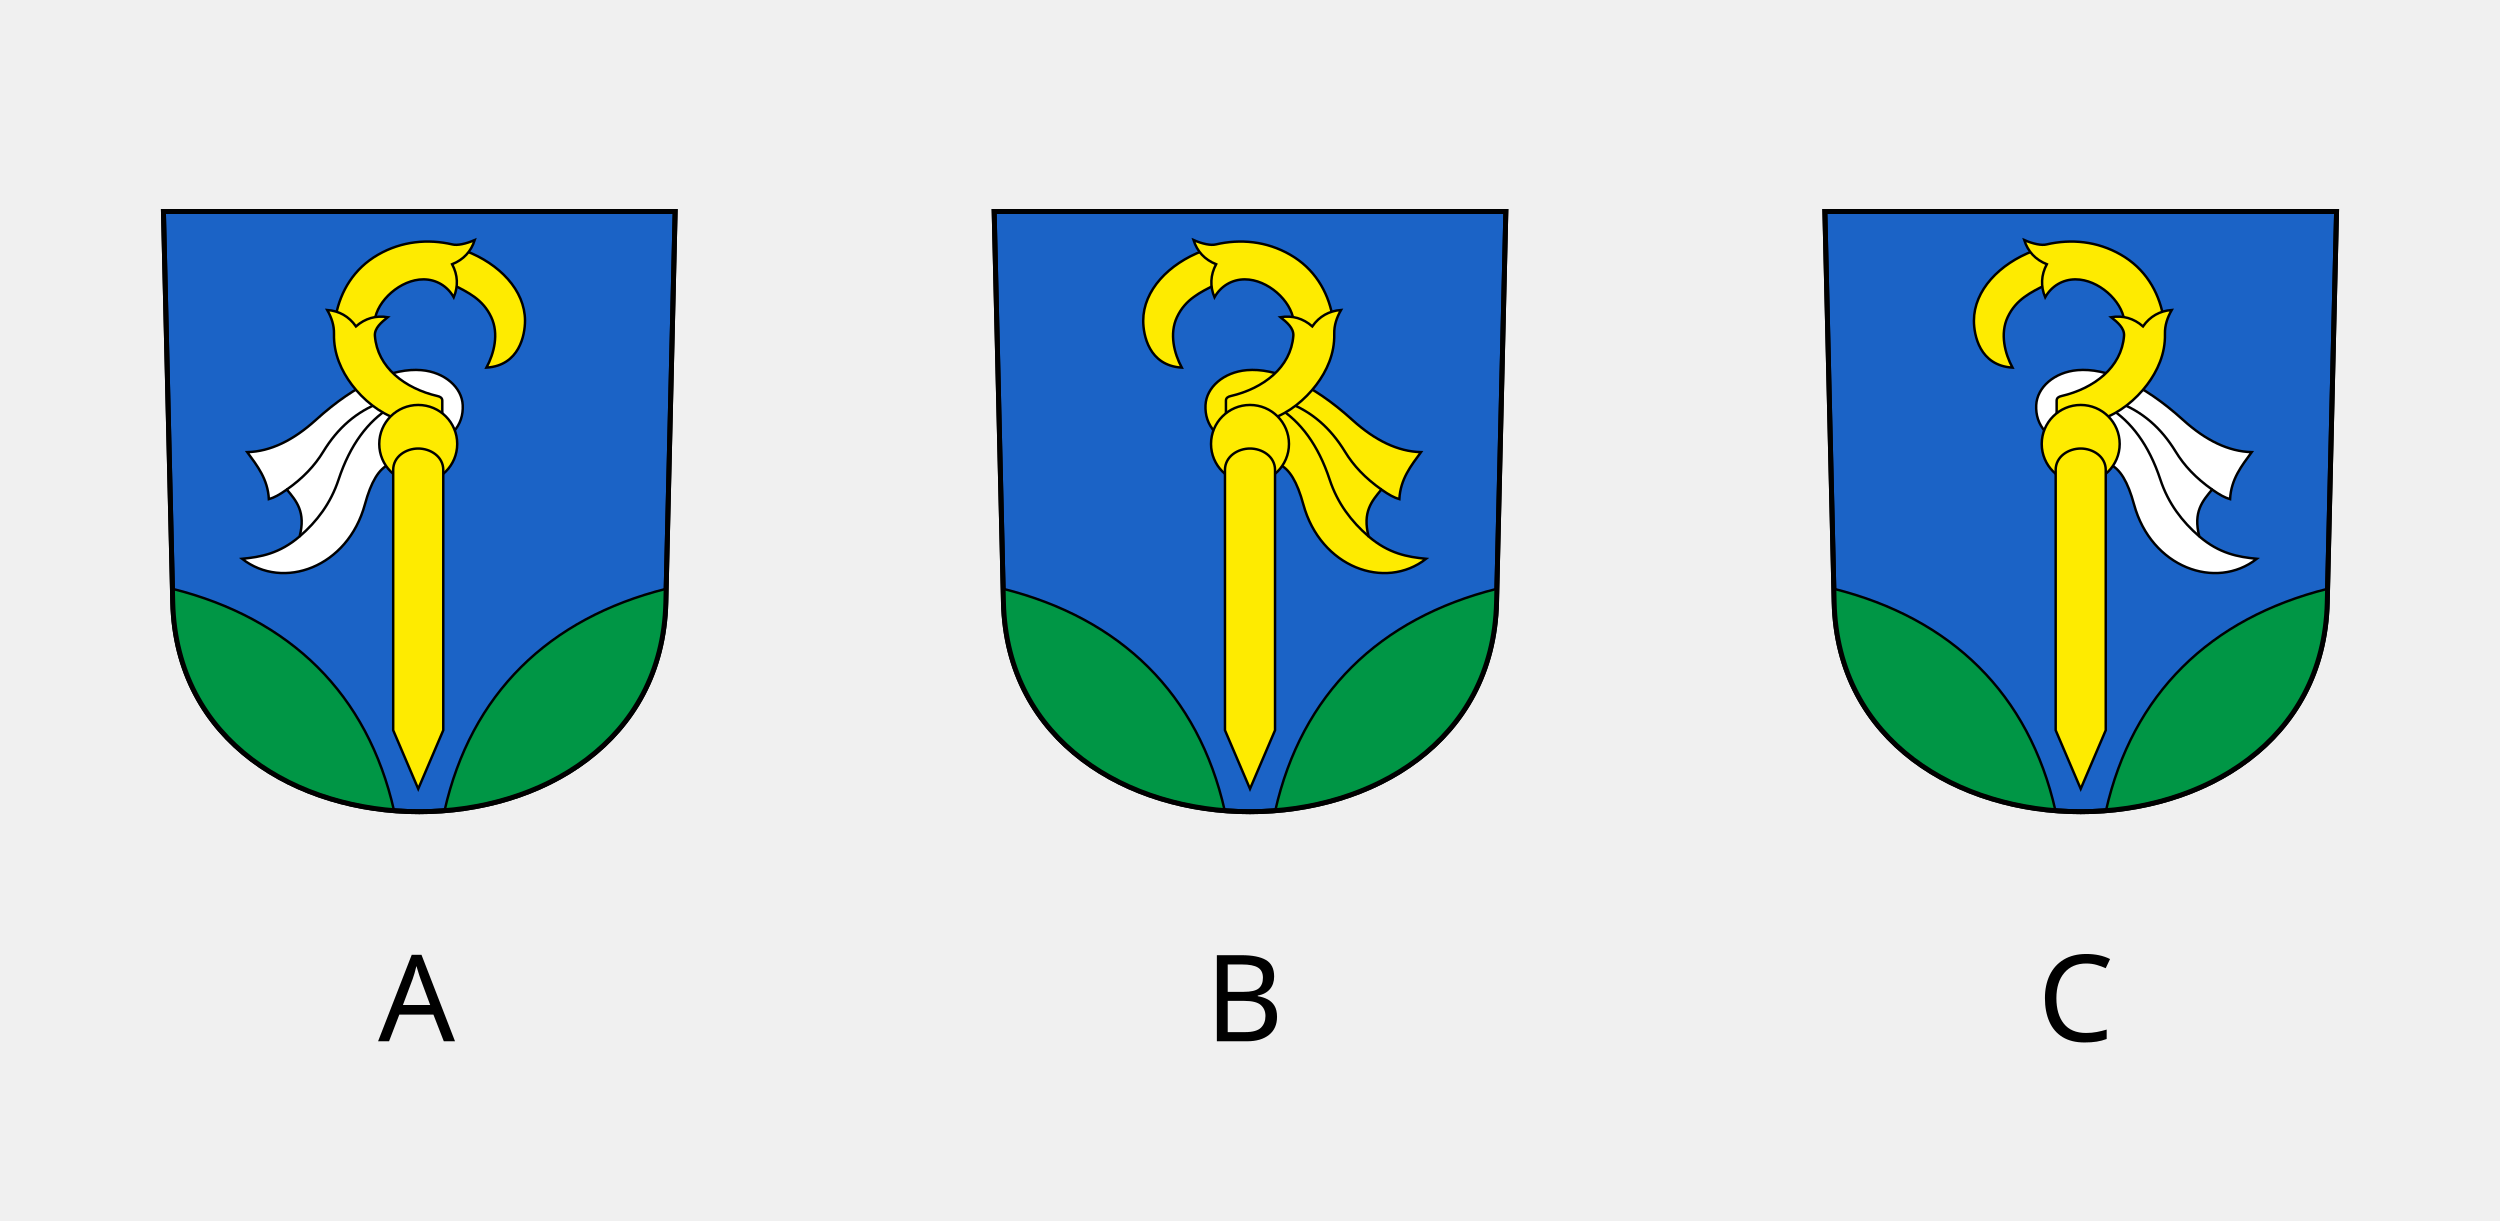
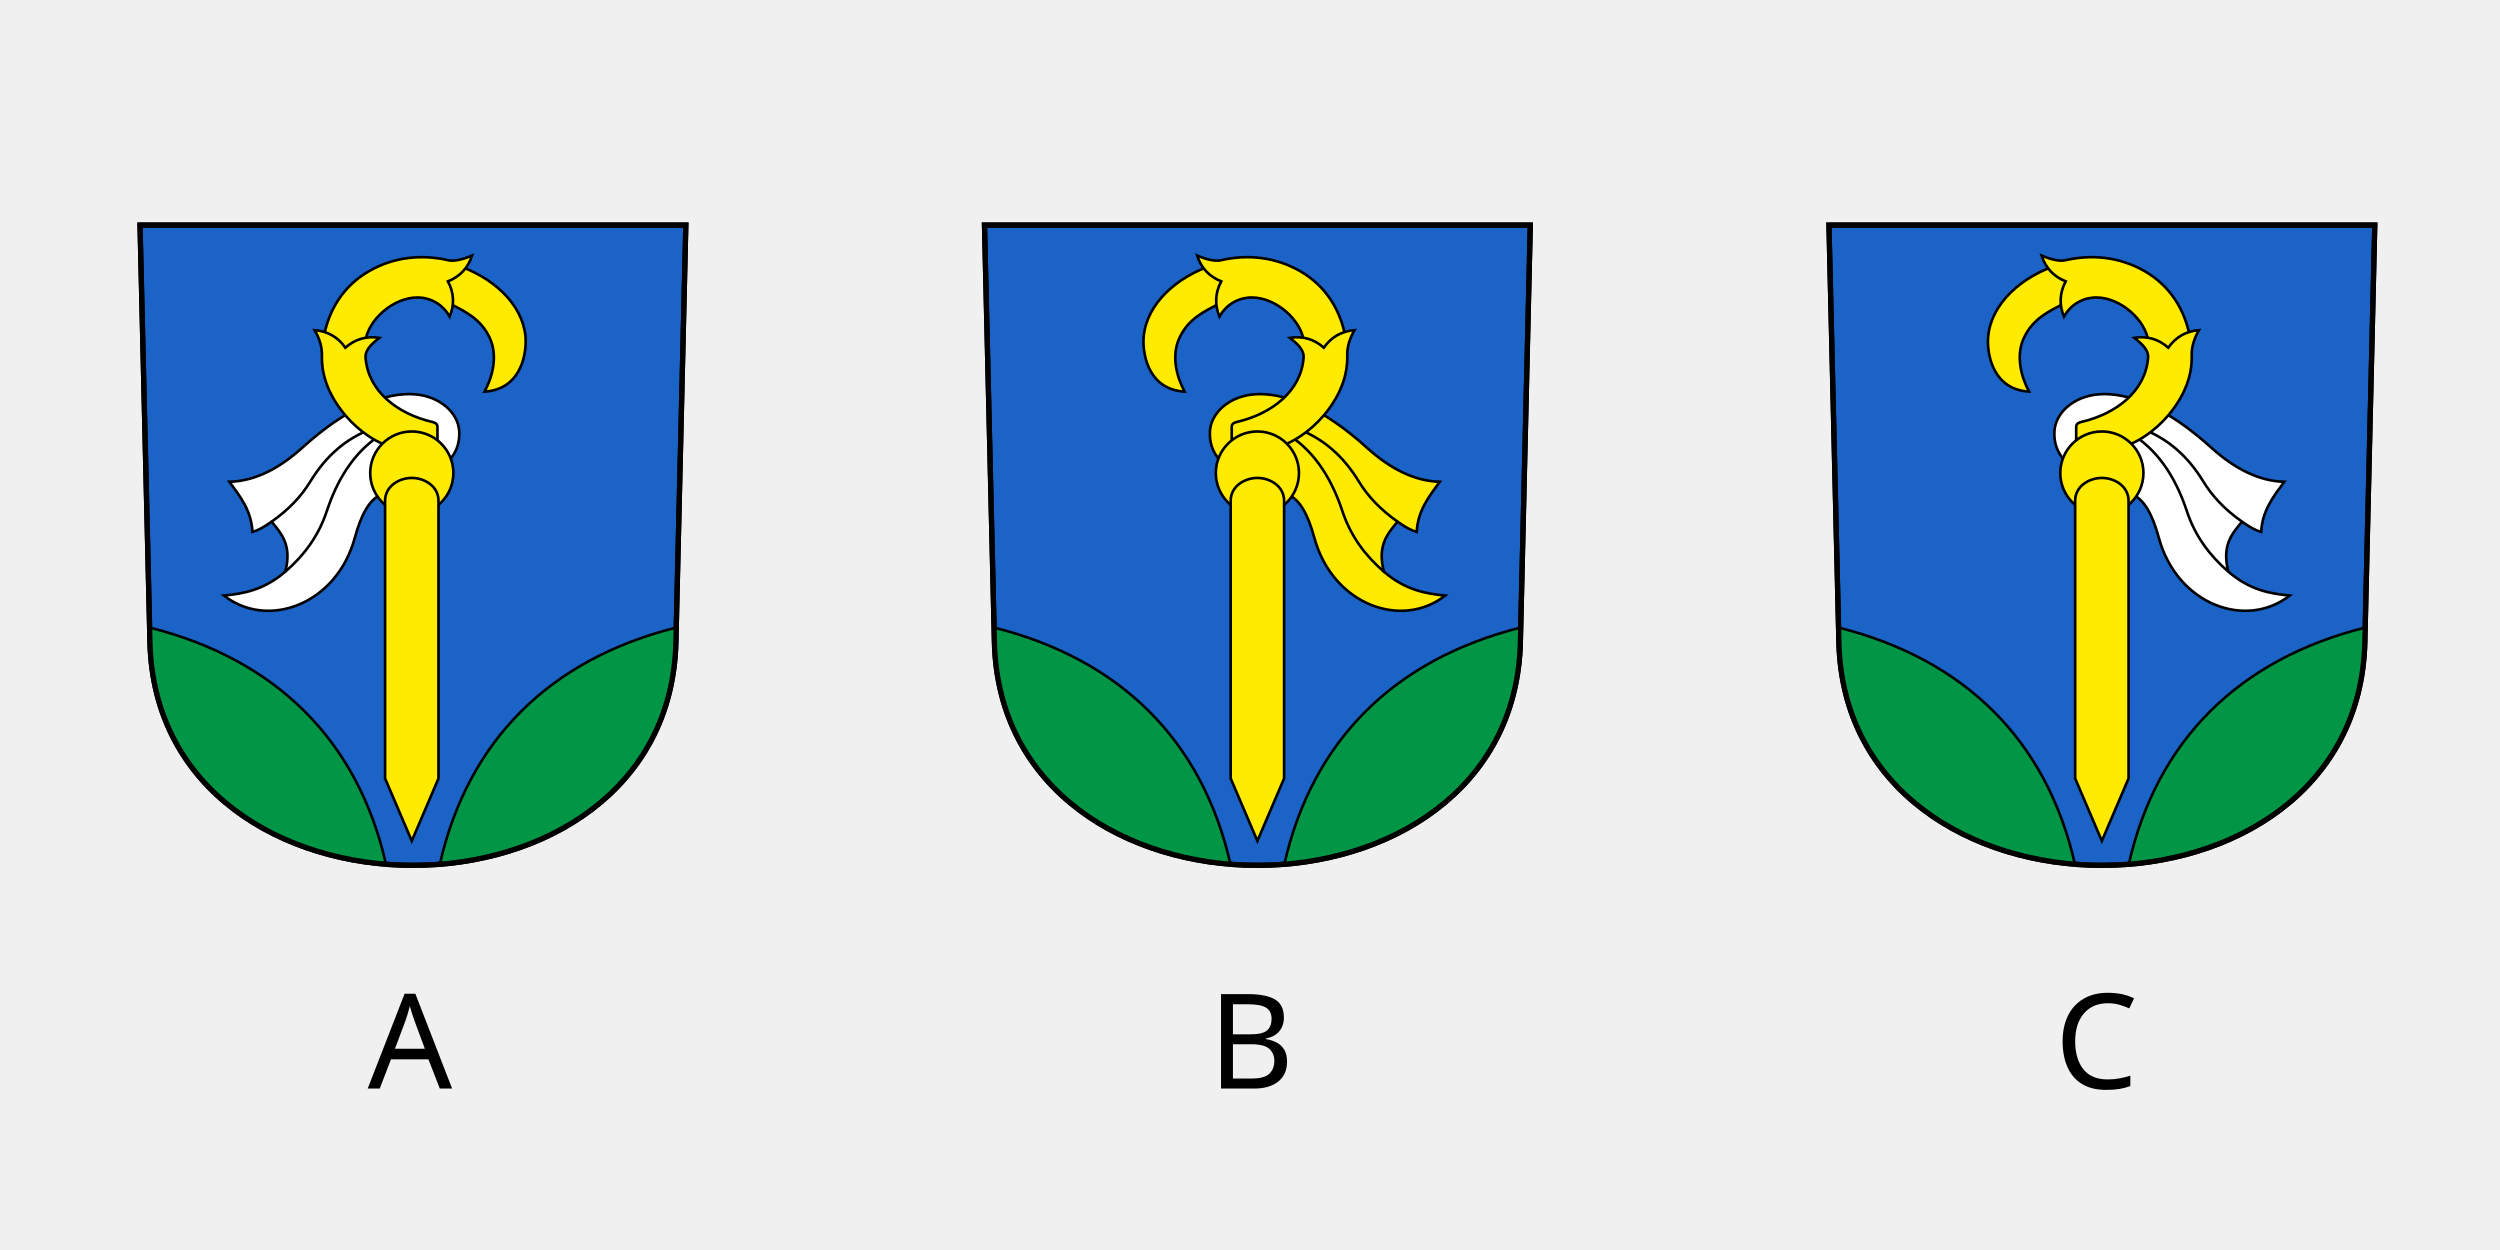
- <svg xmlns="http://www.w3.org/2000/svg" version="1.0" width="1024mm" height="500mm" id="svg2780">
+ <svg xmlns="http://www.w3.org/2000/svg" version="1.0" width="1200mm" height="600mm" id="svg2780">
  <defs id="defs2782">
    <rect x="3592" y="2272" width="3900" height="944" id="rect27902" />
    <rect x="292" y="1448" width="924" height="284" id="rect8060" />
  </defs>
-   <g id="g6826" transform="translate(33.13012,-20.4295)">
+   <g id="g6826" transform="matrix(1.25,0,0,1.25,-20.86385,-26.42948)">
    <path style="fill:#1b63c6;fill-opacity:1;fill-rule:evenodd;stroke:#000000;stroke-width:7.659;stroke-linecap:butt;stroke-miterlimit:4;stroke-dashoffset:0;stroke-opacity:1" id="path4212" d="m 219.898,347.829 14.403,605.061 c 10.288,432.186 753.063,432.186 763.351,0 l 14.403,-605.061 z" />
    <path style="opacity:1;fill:#009645;fill-opacity:1;stroke:#000000;stroke-width:3.829;stroke-miterlimit:8;stroke-dasharray:none;stroke-dashoffset:4.58;stroke-opacity:1" d="M 655.041,1275.474 C 695.878,1094.772 815.934,977.654 998.15,931.949 997.81,1158.378 840.182,1254.278 655.041,1275.474 Z" id="path7675" />
    <path style="opacity:1;fill:#ffffff;fill-opacity:1;stroke:#000000;stroke-width:3.829;stroke-miterlimit:8;stroke-dasharray:none;stroke-dashoffset:4.58;stroke-opacity:1" d="m 668.317,689.589 c 11.602,-12.593 15.576,-26.837 14.893,-41.971 -1.235,-27.383 -27.915,-51.131 -63.972,-54.156 -43.167,-3.622 -99.75,19.416 -163.484,77.173 -34.917,31.642 -70.281,48.813 -106.112,49.756 15.675,21.386 31.834,41.732 33.467,72.772 8.24,-2.398 15.935,-6.55 27.797,-14.893 14.662,17.579 29.763,34.797 19.801,72.603 -31.171,26.704 -60.203,31.814 -89.009,34.646 63.442,49.602 163.536,13.267 190.061,-84.192 9.478,-34.825 21.603,-55.426 38.062,-62.321 z" id="path7681" />
    <path style="opacity:1;fill:none;fill-opacity:1;stroke:#000000;stroke-width:3.829;stroke-miterlimit:8;stroke-dasharray:none;stroke-dashoffset:4.58;stroke-opacity:1" d="m 570.159,651.679 c -33.684,21.282 -61.228,56.947 -79.204,111.359 -12.095,36.612 -33.6,64.841 -60.249,87.835" id="path7683" />
    <path style="opacity:1;fill:none;fill-opacity:1;stroke:#000000;stroke-width:3.829;stroke-miterlimit:8;stroke-dasharray:none;stroke-dashoffset:4.58;stroke-opacity:1" d="m 556.619,643.217 c -37.948,14.374 -66.837,39.644 -89.358,76.496 -13.201,21.602 -30.949,40.589 -56.356,58.556" id="path7685" />
    <path style="opacity:1;fill:#feeb00;fill-opacity:1;stroke:#000000;stroke-width:3.829;stroke-miterlimit:8;stroke-dasharray:none;stroke-dashoffset:4.58;stroke-opacity:1" d="m 719.983,589.535 c 51.132,-3.09 59.661,-50.892 59.661,-72.55 0,-47.165 -39.71,-88.319 -92.167,-108.201 -26.073,9.325 -41.712,19.116 -18.603,52.585 22.058,11.664 45.328,21.821 58.558,50.128 12.024,25.727 4.357,55.939 -7.449,78.038 z" id="path7758" />
    <path id="path7702-7-2" style="opacity:1;fill:#feeb00;fill-opacity:1;stroke:#000000;stroke-width:3.829;stroke-miterlimit:8;stroke-dasharray:none;stroke-dashoffset:4.58;stroke-opacity:1" d="m 669.344,480.7 c 7.098,-17.262 6.387,-34.334 -2.518,-51.207 17.694,-7.134 29.261,-19.711 34.987,-37.475 -13.875,6.07 -27.067,8.742 -34.642,6.816 -37.752,-8.775 -78.339,-5.162 -114.969,15.877 -37.727,21.669 -57.969,56.674 -65.291,93.642 18.258,25.564 37.068,33.853 60.05,8.35 3.554,-30.548 39.899,-63.8 75.443,-63.8 19.683,0 37.174,10.332 46.939,27.797 z" />
    <path id="path7702-7-0" style="opacity:1;fill:#feeb00;fill-opacity:1;stroke:#000000;stroke-width:3.829;stroke-miterlimit:8;stroke-dasharray:none;stroke-dashoffset:4.58;stroke-opacity:1" d="m 567.168,511.441 c -18.433,-2.928 -34.882,1.698 -49.248,14.252 -11.02,-15.574 -25.924,-23.93 -44.53,-25.409 6.662,11.55 10.86,23.649 10.526,37.118 -0.76,30.711 11.638,57.444 27.781,78.806 17.308,22.905 42.303,43.641 71.112,53.361 l 68.772,-3.763 v -25.131 c 0,-4.278 -3.292,-6.157 -7.252,-7.077 -50.641,-11.758 -93.254,-44.264 -97.076,-93.218 -0.945,-12.099 10.412,-21.26 19.916,-28.94 z" />
    <circle style="opacity:1;fill:#feeb00;fill-opacity:1;stroke:#000000;stroke-width:3.829;stroke-miterlimit:8;stroke-dasharray:none;stroke-dashoffset:4.58;stroke-opacity:1" id="path7679" cx="-614.332" cy="707.69" r="60.341" transform="scale(-1,1)" />
    <path id="path7677-4" style="opacity:1;fill:#feeb00;fill-opacity:1;stroke:#000000;stroke-width:3.829;stroke-miterlimit:8;stroke-dasharray:none;stroke-dashoffset:4.58;stroke-opacity:1" d="M 653.09,1150.932 V 747.976 c 0,-20.869 -19.843,-33.171 -38.758,-33.171 -18.915,0 -38.758,12.302 -38.758,33.171 v 402.957 l 38.758,90.712 z" />
    <path style="opacity:1;fill:#009645;fill-opacity:1;stroke:#000000;stroke-width:3.829;stroke-miterlimit:8;stroke-dasharray:none;stroke-dashoffset:4.58;stroke-opacity:1" d="M 576.911,1275.474 C 536.074,1094.772 416.018,977.654 233.802,931.949 c 0.34,226.429 157.968,322.329 343.109,343.525 z" id="path7675-4" />
    <path style="fill:none;fill-opacity:1;fill-rule:evenodd;stroke:#000000;stroke-width:7.659;stroke-linecap:butt;stroke-miterlimit:4;stroke-dashoffset:0;stroke-opacity:1" id="path4212-9" d="m 219.898,347.829 14.403,605.061 c 10.288,432.186 753.063,432.186 763.351,0 l 14.403,-605.061 z" />
  </g>
-   <g id="g6840" transform="translate(31.11803,-16)">
+   <g id="g6840" transform="matrix(1.25,0,0,1.25,-98.88177,-20.89257)">
    <path style="fill:#1b63c6;fill-opacity:1;fill-rule:evenodd;stroke:#000000;stroke-width:7.659;stroke-linecap:butt;stroke-miterlimit:4;stroke-dashoffset:0;stroke-opacity:1" id="path4212-8" d="m 1507.922,343.4 14.403,605.061 c 10.288,432.186 753.063,432.186 763.351,0 l 14.403,-605.061 z" />
    <path style="fill:#009645;fill-opacity:1;stroke:#000000;stroke-width:3.829;stroke-miterlimit:8;stroke-dasharray:none;stroke-dashoffset:4.58;stroke-opacity:1" d="m 1943.065,1271.044 c 40.837,-180.702 160.893,-297.82 343.109,-343.525 -0.34,226.429 -157.968,322.329 -343.109,343.525 z" id="path7675-2" />
    <path style="fill:#feeb00;fill-opacity:1;stroke:#000000;stroke-width:3.829;stroke-miterlimit:8;stroke-dasharray:none;stroke-dashoffset:4.58;stroke-opacity:1" d="m 1850.015,685.159 c -11.602,-12.593 -15.576,-26.837 -14.893,-41.971 1.235,-27.383 27.915,-51.131 63.972,-54.156 43.167,-3.622 99.75,19.416 163.484,77.173 34.917,31.642 70.281,48.813 106.112,49.756 -15.675,21.386 -31.834,41.732 -33.467,72.772 -8.24,-2.398 -15.935,-6.55 -27.797,-14.893 -14.662,17.579 -29.763,34.797 -19.801,72.603 31.171,26.704 60.203,31.814 89.009,34.646 -63.442,49.602 -163.536,13.267 -190.061,-84.192 -9.478,-34.825 -21.603,-55.426 -38.062,-62.321 z" id="path7681-4" />
    <path style="fill:none;fill-opacity:1;stroke:#000000;stroke-width:3.829;stroke-miterlimit:8;stroke-dasharray:none;stroke-dashoffset:4.58;stroke-opacity:1" d="m 1948.174,647.25 c 33.684,21.282 61.228,56.947 79.204,111.359 12.095,36.612 33.6,64.841 60.249,87.835" id="path7683-2" />
    <path style="fill:none;fill-opacity:1;stroke:#000000;stroke-width:3.829;stroke-miterlimit:8;stroke-dasharray:none;stroke-dashoffset:4.58;stroke-opacity:1" d="m 1961.713,638.788 c 37.948,14.374 66.837,39.644 89.358,76.496 13.201,21.602 30.949,40.589 56.356,58.556" id="path7685-6" />
    <path style="fill:#feeb00;fill-opacity:1;stroke:#000000;stroke-width:3.829;stroke-miterlimit:8;stroke-dasharray:none;stroke-dashoffset:4.58;stroke-opacity:1" d="m 1798.349,585.106 c -51.132,-3.09 -59.66,-50.892 -59.66,-72.55 0,-47.165 39.71,-88.319 92.167,-108.201 26.073,9.325 41.712,19.116 18.603,52.585 -22.058,11.664 -45.328,21.821 -58.558,50.128 -12.024,25.727 -4.357,55.939 7.449,78.038 z" id="path7758-2" />
    <path id="path7702-7-2-7" style="fill:#feeb00;fill-opacity:1;stroke:#000000;stroke-width:3.829;stroke-miterlimit:8;stroke-dasharray:none;stroke-dashoffset:4.58;stroke-opacity:1" d="m 1848.988,476.27 c -7.098,-17.262 -6.387,-34.334 2.518,-51.207 -17.694,-7.134 -29.261,-19.711 -34.987,-37.475 13.875,6.07 27.067,8.742 34.642,6.816 37.752,-8.775 78.339,-5.162 114.969,15.877 37.727,21.669 57.969,56.674 65.291,93.642 -18.258,25.564 -37.068,33.853 -60.05,8.35 -3.554,-30.548 -39.899,-63.8 -75.443,-63.8 -19.683,0 -37.174,10.332 -46.939,27.797 z" />
    <path id="path7702-7-0-5" style="fill:#feeb00;fill-opacity:1;stroke:#000000;stroke-width:3.829;stroke-miterlimit:8;stroke-dasharray:none;stroke-dashoffset:4.58;stroke-opacity:1" d="m 1951.164,507.011 c 18.433,-2.928 34.882,1.698 49.248,14.252 11.02,-15.574 25.924,-23.93 44.53,-25.409 -6.662,11.55 -10.86,23.649 -10.526,37.118 0.76,30.711 -11.638,57.444 -27.781,78.806 -17.308,22.905 -42.303,43.641 -71.112,53.361 l -68.772,-3.763 v -25.131 c 0,-4.278 3.292,-6.157 7.252,-7.077 50.641,-11.758 93.254,-44.264 97.076,-93.218 0.945,-12.099 -10.412,-21.26 -19.916,-28.94 z" />
    <circle style="fill:#feeb00;fill-opacity:1;stroke:#000000;stroke-width:3.829;stroke-miterlimit:8;stroke-dasharray:none;stroke-dashoffset:4.58;stroke-opacity:1" id="path7679-6" cx="1904" cy="703.26" r="60.341" />
    <path id="path7677-4-8" style="fill:#feeb00;fill-opacity:1;stroke:#000000;stroke-width:3.829;stroke-miterlimit:8;stroke-dasharray:none;stroke-dashoffset:4.58;stroke-opacity:1" d="M 1865.242,1146.503 V 743.546 c 0,-20.869 19.843,-33.171 38.758,-33.171 18.915,0 38.758,12.302 38.758,33.171 v 402.957 L 1904,1237.214 Z" />
    <path style="fill:#009645;fill-opacity:1;stroke:#000000;stroke-width:3.829;stroke-miterlimit:8;stroke-dasharray:none;stroke-dashoffset:4.58;stroke-opacity:1" d="m 1864.935,1271.044 c -40.837,-180.702 -160.893,-297.82 -343.109,-343.525 0.34,226.429 157.968,322.329 343.109,343.525 z" id="path7675-4-0" />
    <path style="fill:none;fill-opacity:1;fill-rule:evenodd;stroke:#000000;stroke-width:7.659;stroke-linecap:butt;stroke-miterlimit:4;stroke-dashoffset:0;stroke-opacity:1" id="path4212-9-8" d="m 1507.922,343.4 14.403,605.061 c 10.288,432.186 753.063,432.186 763.351,0 l 14.403,-605.061 z" />
  </g>
-   <g id="g6854" transform="translate(33.13012)">
+   <g id="g6854" transform="matrix(1.25,0,0,1.25,-171.8696,-0.892575)">
    <path style="fill:#1b63c6;fill-opacity:1;fill-rule:evenodd;stroke:#000000;stroke-width:7.659;stroke-linecap:butt;stroke-miterlimit:4;stroke-dashoffset:0;stroke-opacity:1" id="path4212-8-3" d="m 2791.922,327.4 14.403,605.061 c 10.288,432.186 753.063,432.186 763.351,0 l 14.403,-605.061 z" />
    <path style="fill:#009645;fill-opacity:1;stroke:#000000;stroke-width:3.829;stroke-miterlimit:8;stroke-dasharray:none;stroke-dashoffset:4.58;stroke-opacity:1" d="m 3227.065,1255.044 c 40.837,-180.702 160.893,-297.82 343.109,-343.525 -0.34,226.429 -157.968,322.329 -343.109,343.525 z" id="path7675-2-8" />
    <path style="fill:#ffffff;fill-opacity:1;stroke:#000000;stroke-width:3.829;stroke-miterlimit:8;stroke-dasharray:none;stroke-dashoffset:4.58;stroke-opacity:1" d="m 3134.015,669.159 c -11.602,-12.593 -15.576,-26.837 -14.893,-41.971 1.235,-27.383 27.915,-51.131 63.972,-54.156 43.167,-3.622 99.75,19.416 163.484,77.173 34.917,31.642 70.281,48.813 106.112,49.756 -15.675,21.386 -31.834,41.732 -33.467,72.772 -8.24,-2.398 -15.935,-6.55 -27.797,-14.893 -14.662,17.579 -29.763,34.797 -19.801,72.603 31.171,26.704 60.203,31.814 89.009,34.646 -63.442,49.602 -163.536,13.267 -190.061,-84.192 -9.478,-34.825 -21.603,-55.426 -38.062,-62.321 z" id="path7681-4-8" />
    <path style="fill:none;fill-opacity:1;stroke:#000000;stroke-width:3.829;stroke-miterlimit:8;stroke-dasharray:none;stroke-dashoffset:4.58;stroke-opacity:1" d="m 3232.173,631.25 c 33.684,21.282 61.228,56.947 79.204,111.359 12.095,36.612 33.6,64.841 60.249,87.835" id="path7683-2-0" />
    <path style="fill:none;fill-opacity:1;stroke:#000000;stroke-width:3.829;stroke-miterlimit:8;stroke-dasharray:none;stroke-dashoffset:4.58;stroke-opacity:1" d="m 3245.713,622.788 c 37.948,14.374 66.837,39.644 89.358,76.496 13.201,21.602 30.949,40.589 56.356,58.556" id="path7685-6-5" />
    <path style="fill:#feeb00;fill-opacity:1;stroke:#000000;stroke-width:3.829;stroke-miterlimit:8;stroke-dasharray:none;stroke-dashoffset:4.58;stroke-opacity:1" d="m 3082.349,569.106 c -51.132,-3.09 -59.66,-50.892 -59.66,-72.55 0,-47.165 39.71,-88.319 92.167,-108.201 26.073,9.325 41.712,19.116 18.603,52.585 -22.058,11.664 -45.328,21.821 -58.558,50.128 -12.024,25.727 -4.357,55.939 7.449,78.038 z" id="path7758-2-3" />
    <path id="path7702-7-2-7-0" style="fill:#feeb00;fill-opacity:1;stroke:#000000;stroke-width:3.829;stroke-miterlimit:8;stroke-dasharray:none;stroke-dashoffset:4.58;stroke-opacity:1" d="m 3132.988,460.27 c -7.098,-17.262 -6.387,-34.334 2.518,-51.207 -17.694,-7.134 -29.261,-19.711 -34.987,-37.475 13.875,6.07 27.067,8.742 34.642,6.816 37.752,-8.775 78.339,-5.162 114.969,15.877 37.727,21.669 57.969,56.674 65.291,93.642 -18.258,25.564 -37.068,33.853 -60.05,8.35 -3.554,-30.548 -39.899,-63.8 -75.443,-63.8 -19.683,0 -37.174,10.332 -46.939,27.797 z" />
    <path id="path7702-7-0-5-8" style="fill:#feeb00;fill-opacity:1;stroke:#000000;stroke-width:3.829;stroke-miterlimit:8;stroke-dasharray:none;stroke-dashoffset:4.58;stroke-opacity:1" d="m 3235.164,491.011 c 18.433,-2.928 34.882,1.698 49.248,14.252 11.02,-15.574 25.924,-23.93 44.53,-25.409 -6.662,11.55 -10.86,23.649 -10.526,37.118 0.76,30.711 -11.638,57.444 -27.781,78.806 -17.308,22.905 -42.303,43.641 -71.112,53.361 l -68.772,-3.763 v -25.131 c 0,-4.278 3.292,-6.157 7.252,-7.077 50.641,-11.758 93.254,-44.264 97.076,-93.218 0.945,-12.099 -10.412,-21.26 -19.916,-28.94 z" />
    <circle style="fill:#feeb00;fill-opacity:1;stroke:#000000;stroke-width:3.829;stroke-miterlimit:8;stroke-dasharray:none;stroke-dashoffset:4.58;stroke-opacity:1" id="path7679-6-0" cx="3188" cy="687.26" r="60.341" />
    <path id="path7677-4-8-1" style="fill:#feeb00;fill-opacity:1;stroke:#000000;stroke-width:3.829;stroke-miterlimit:8;stroke-dasharray:none;stroke-dashoffset:4.58;stroke-opacity:1" d="M 3149.242,1130.503 V 727.546 c 0,-20.869 19.843,-33.171 38.758,-33.171 18.915,0 38.758,12.302 38.758,33.171 v 402.957 L 3188,1221.214 Z" />
    <path style="fill:#009645;fill-opacity:1;stroke:#000000;stroke-width:3.829;stroke-miterlimit:8;stroke-dasharray:none;stroke-dashoffset:4.58;stroke-opacity:1" d="m 3148.935,1255.044 c -40.837,-180.702 -160.893,-297.82 -343.109,-343.525 0.34,226.429 157.968,322.329 343.109,343.525 z" id="path7675-4-0-1" />
    <path style="fill:none;fill-opacity:1;fill-rule:evenodd;stroke:#000000;stroke-width:7.659;stroke-linecap:butt;stroke-miterlimit:4;stroke-dashoffset:0;stroke-opacity:1" id="path4212-9-8-2" d="m 2791.922,327.4 14.403,605.061 c 10.288,432.186 753.063,432.186 763.351,0 l 14.403,-605.061 z" />
  </g>
-   <text xml:space="preserve" style="font-style:normal;font-weight:normal;font-size:186.667px;line-height:1.25;font-family:sans-serif;fill:#000000;fill-opacity:1;stroke:none" x="585.304" y="1612" id="text11612">
-     <tspan id="tspan11610" x="585.304" y="1612" style="font-size:186.667px">A</tspan>
+   <text xml:space="preserve" style="font-style:normal;font-weight:normal;font-size:240px;line-height:1.25;font-family:sans-serif;fill:#000000;fill-opacity:1;stroke:none" x="667.075" y="1974.843" id="text11612">
+     <tspan id="tspan11610" x="667.075" y="1974.843" style="font-size:240px">A</tspan>
  </text>
-   <text xml:space="preserve" style="font-style:normal;font-weight:normal;font-size:186.667px;line-height:1.25;font-family:sans-serif;fill:#000000;fill-opacity:1;stroke:none" x="1865.71" y="1612" id="text11612-0">
-     <tspan id="tspan11610-7" x="1865.71" y="1612" style="font-size:186.667px">B</tspan>
+   <text xml:space="preserve" style="font-style:normal;font-weight:normal;font-size:240px;line-height:1.25;font-family:sans-serif;fill:#000000;fill-opacity:1;stroke:none" x="2191.88" y="1974.843" id="text11612-0">
+     <tspan id="tspan11610-7" x="2191.88" y="1974.843" style="font-size:240px">B</tspan>
  </text>
-   <text xml:space="preserve" style="font-style:normal;font-weight:normal;font-size:186.667px;line-height:1.25;font-family:sans-serif;fill:#000000;fill-opacity:1;stroke:none" x="3154.366" y="1612" id="text11612-1">
-     <tspan id="tspan11610-4" x="3154.366" y="1612" style="font-size:186.667px">C</tspan>
+   <text xml:space="preserve" style="font-style:normal;font-weight:normal;font-size:240px;line-height:1.25;font-family:sans-serif;fill:#000000;fill-opacity:1;stroke:none" x="3727.29" y="1974.843" id="text11612-1">
+     <tspan id="tspan11610-4" x="3727.29" y="1974.843" style="font-size:240px">C</tspan>
  </text>
-   <text xml:space="preserve" id="text27900" style="fill:black;fill-opacity:1;line-height:1.25;stroke:none;font-family:sans-serif;font-style:normal;font-weight:normal;font-size:40px;white-space:pre;shape-inside:url(#rect27902)" />
+   <text xml:space="preserve" id="text27900" style="font-style:normal;font-weight:normal;font-size:40px;line-height:1.25;font-family:sans-serif;white-space:pre;shape-inside:url(#rect27902);fill:#000000;fill-opacity:1;stroke:none" />
</svg>
